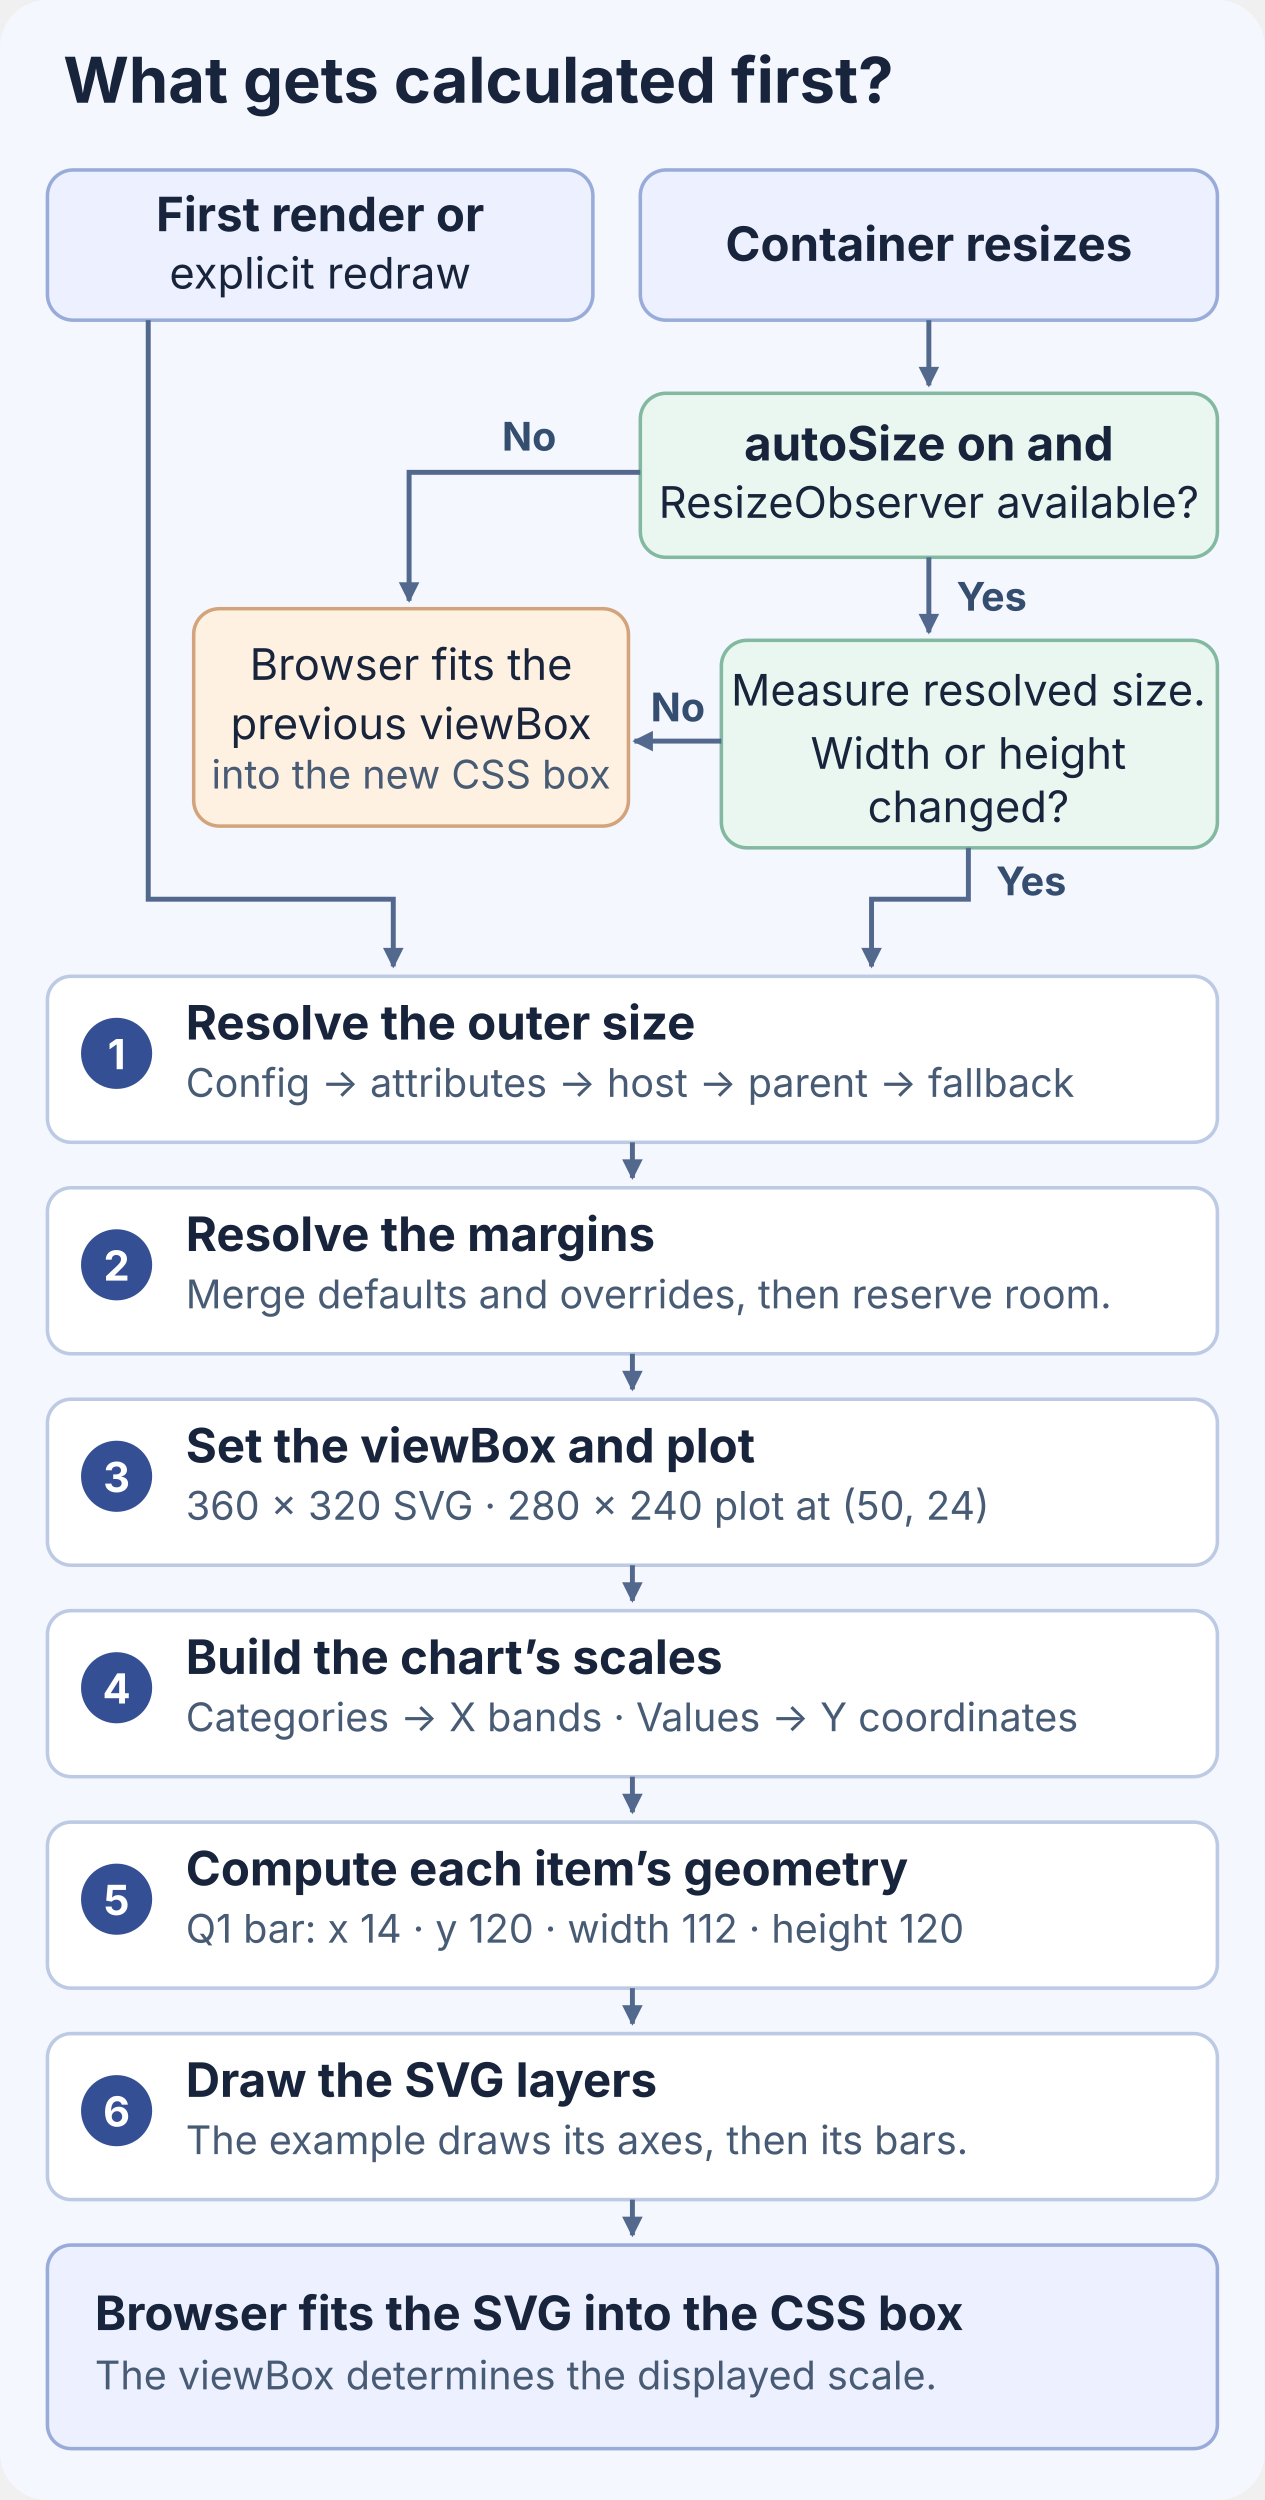
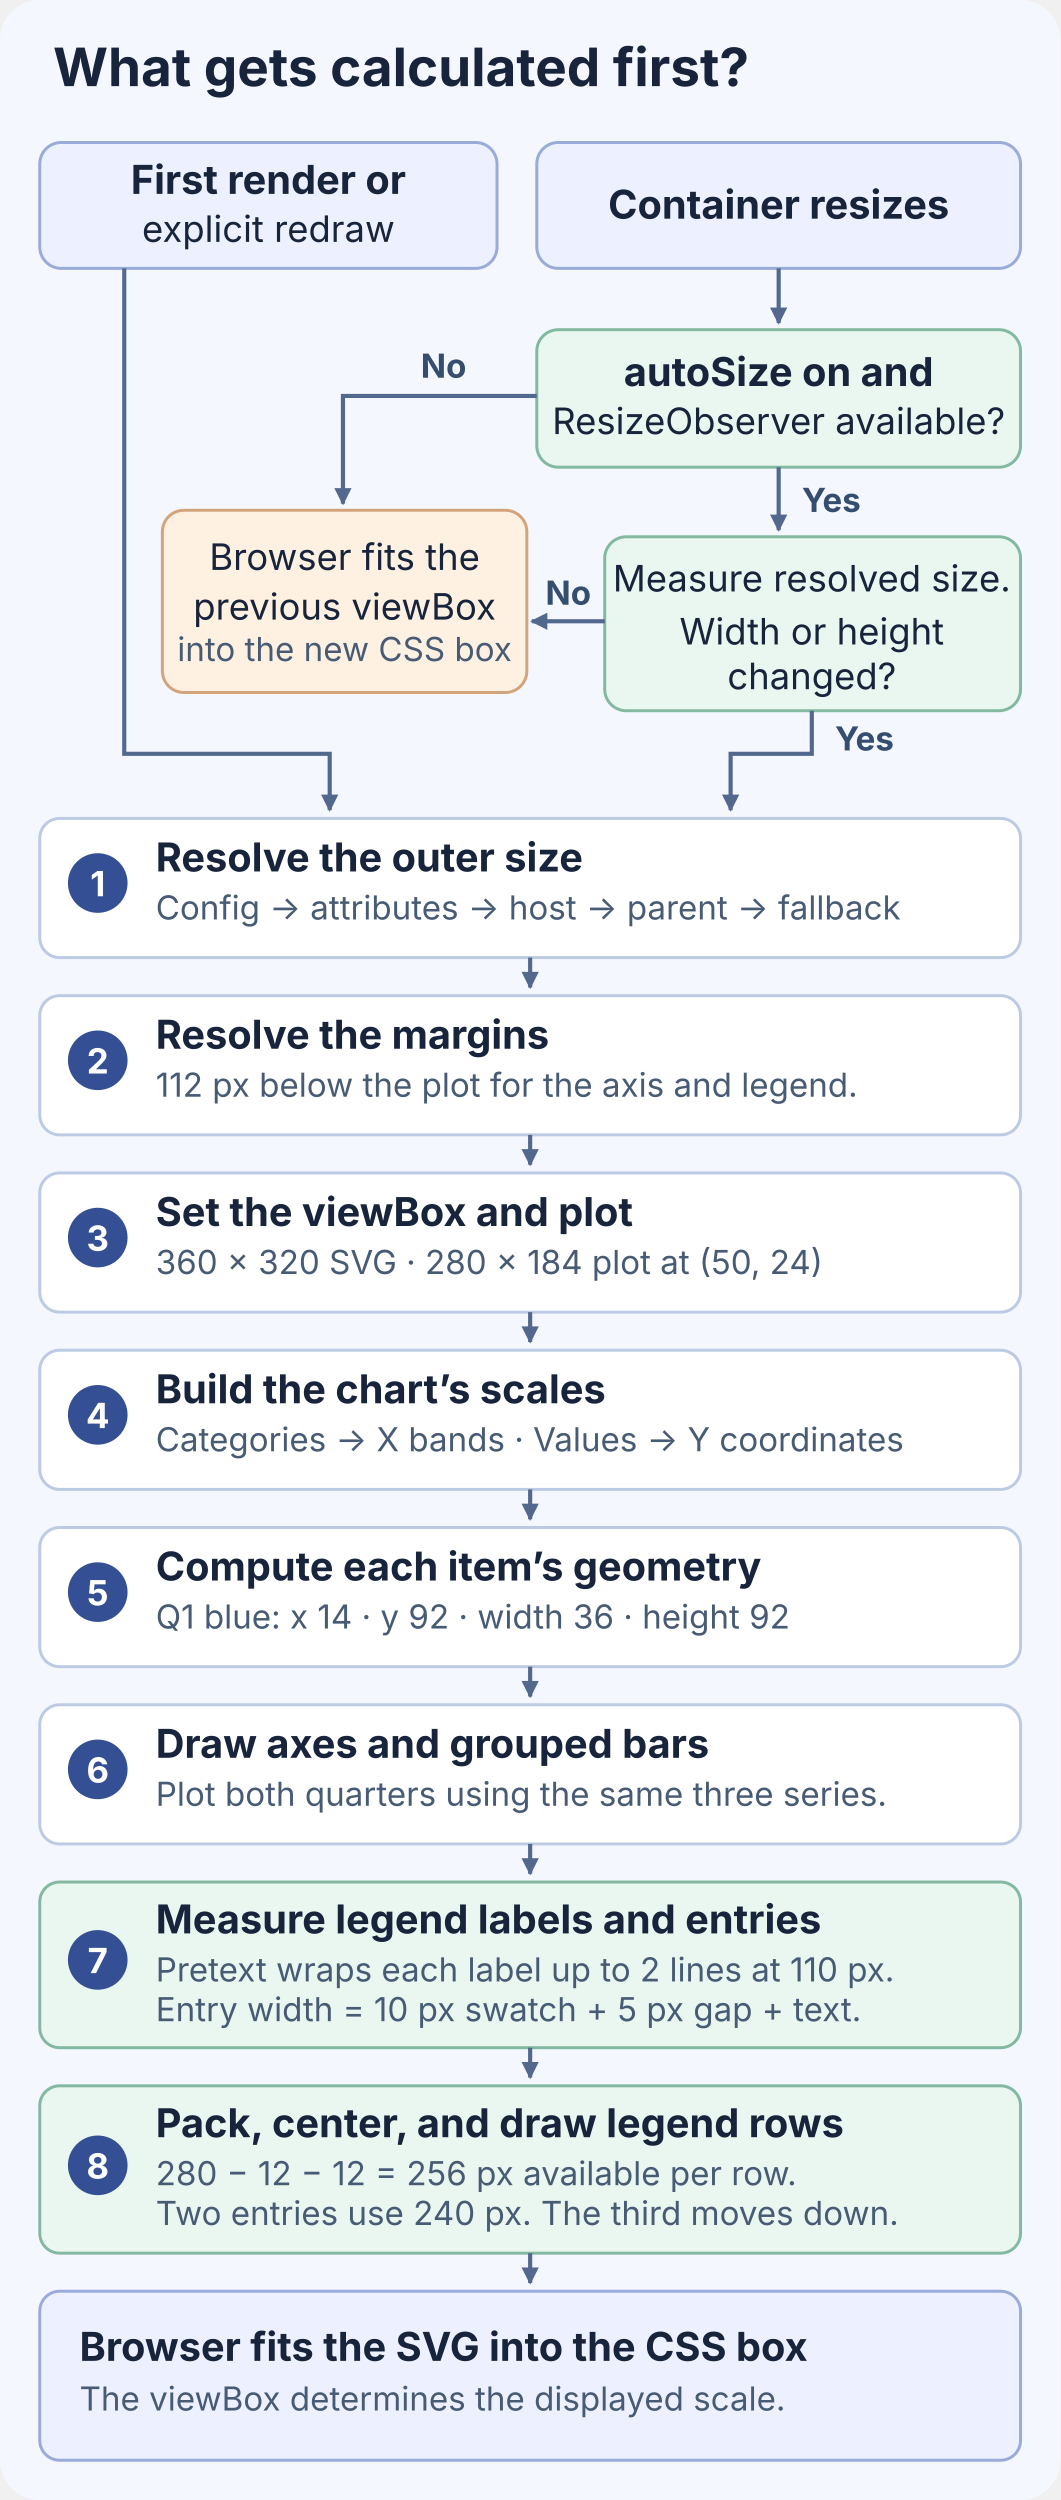
- <svg xmlns="http://www.w3.org/2000/svg" width="640" height="1265" viewBox="0 0 640 1265" role="img" aria-labelledby="title desc">
+ <svg xmlns="http://www.w3.org/2000/svg" width="640" height="1509" viewBox="0 0 640 1509" role="img" aria-labelledby="title desc">
  <style>
    text { font-family: system-ui, -apple-system, sans-serif; fill: #17243b; }
    .heading { font-size: 32px; font-weight: 750; }
    .label { font-size: 24px; font-weight: 680; }
    .body { font-size: 22px; }
    .small { font-size: 20px; }
    .muted { fill: #485b75; }
    .center { text-anchor: middle; }
    .event { fill: #edf1ff; stroke: #99abd8; stroke-width: 1.8; }
    .resize { fill: #eaf7f0; stroke: #83b9a0; stroke-width: 1.8; }
    .keep { fill: #fff1e2; stroke: #d3a47b; stroke-width: 1.8; }
    .calc { fill: #fff; stroke: #bccae4; stroke-width: 1.8; }
    .edge { fill: none; stroke: #52688d; stroke-width: 2.5; marker-end: url(#arrow); }
    .edge-text { fill: #354e6f; font-size: 20px; font-weight: 650; }
    .num { fill: #354f94; }
    .num-text { fill: #fff; font-size: 21px; font-weight: 750; text-anchor: middle; }
  </style>
-   <rect width="640" height="1265" rx="24" fill="#f5f7ff" />
+   <rect width="640" height="1509" rx="24" fill="#f5f7ff" />
  <defs>
    <marker id="arrow" viewBox="0 0 12 12" refX="10" refY="6" markerWidth="5" markerHeight="5" orient="auto-start-reverse">
      <path d="M1 1l10 5-10 5z" fill="#52688d" />
    </marker>
  </defs>
  <text x="32" y="52" class="heading">What gets calculated first?</text>
  <rect x="24" y="86" width="276" height="76" rx="13" class="event" />
  <rect x="324" y="86" width="292" height="76" rx="13" class="event" />
  <text x="162" y="117" class="label center">First render or</text>
  <text x="162" y="146" class="body center">explicit redraw</text>
  <text x="470" y="132" class="label center">Container resizes</text>
  <path class="edge" d="M75 162v293h124v34" />
  <path class="edge" d="M470 162v33" />
  <rect x="324" y="199" width="292" height="83" rx="13" class="resize" />
  <text x="470" y="233" class="label center">autoSize on and</text>
  <text x="470" y="262" class="body center">ResizeObserver available?</text>
  <path class="edge" d="M324 239H207v65" />
  <text x="254" y="228" class="edge-text">No</text>
  <path class="edge" d="M470 282v38" />
  <text x="484" y="309" class="edge-text">Yes</text>
  <rect x="98" y="308" width="220" height="110" rx="13" class="keep" />
  <text x="208" y="344" class="body center">Browser fits the</text>
  <text x="208" y="374" class="body center">previous viewBox</text>
  <text x="208" y="399" class="small center muted">into the new CSS box</text>
  <rect x="365" y="324" width="251" height="105" rx="13" class="resize" />
  <text x="490" y="357" class="body center">Measure resolved size.</text>
  <text x="490" y="389" class="body center">Width or height</text>
  <text x="490" y="416" class="body center">changed?</text>
  <path class="edge" d="M365 375h-44" />
  <text x="343" y="365" class="edge-text center">No</text>
  <path class="edge" d="M490 429v26h-49v34" />
  <text x="504" y="453" class="edge-text">Yes</text>
  <rect x="24" y="494" width="592" height="84" rx="12" class="calc" />
  <circle cx="59" cy="533" r="18" class="num" />
  <text x="59" y="541" class="num-text">1</text>
  <text x="94" y="526" class="label">Resolve the outer size</text>
  <text x="94" y="555" class="small muted">Config → attributes → host → parent → fallback</text>
  <path class="edge" d="M320 578v18" />
  <rect x="24" y="601" width="592" height="84" rx="12" class="calc" />
  <circle cx="59" cy="640" r="18" class="num" />
  <text x="59" y="648" class="num-text">2</text>
  <text x="94" y="633" class="label">Resolve the margins</text>
-   <text x="94" y="662" class="small muted">Merge defaults and overrides, then reserve room.</text>
+   <text x="94" y="662" class="small muted">112 px below the plot for the axis and legend.</text>
  <path class="edge" d="M320 685v18" />
  <rect x="24" y="708" width="592" height="84" rx="12" class="calc" />
  <circle cx="59" cy="747" r="18" class="num" />
  <text x="59" y="755" class="num-text">3</text>
  <text x="94" y="740" class="label">Set the viewBox and plot</text>
-   <text x="94" y="769" class="small muted">360 × 320 SVG · 280 × 240 plot at (50, 24)</text>
+   <text x="94" y="769" class="small muted">360 × 320 SVG · 280 × 184 plot at (50, 24)</text>
  <path class="edge" d="M320 792v18" />
  <rect x="24" y="815" width="592" height="84" rx="12" class="calc" />
  <circle cx="59" cy="854" r="18" class="num" />
  <text x="59" y="862" class="num-text">4</text>
  <text x="94" y="847" class="label">Build the chart’s scales</text>
  <text x="94" y="876" class="small muted">Categories → X bands · Values → Y coordinates</text>
  <path class="edge" d="M320 899v18" />
  <rect x="24" y="922" width="592" height="84" rx="12" class="calc" />
  <circle cx="59" cy="961" r="18" class="num" />
  <text x="59" y="969" class="num-text">5</text>
  <text x="94" y="954" class="label">Compute each item’s geometry</text>
-   <text x="94" y="983" class="small muted">Q1 bar: x 14 · y 120 · width 112 · height 120</text>
+   <text x="94" y="983" class="small muted">Q1 blue: x 14 · y 92 · width 36 · height 92</text>
  <path class="edge" d="M320 1006v18" />
  <rect x="24" y="1029" width="592" height="84" rx="12" class="calc" />
  <circle cx="59" cy="1068" r="18" class="num" />
  <text x="59" y="1076" class="num-text">6</text>
-   <text x="94" y="1061" class="label">Draw the SVG layers</text>
-   <text x="94" y="1090" class="small muted">The example draws its axes, then its bars.</text>
+   <text x="94" y="1061" class="label">Draw axes and grouped bars</text>
+   <text x="94" y="1090" class="small muted">Plot both quarters using the same three series.</text>
  <path class="edge" d="M320 1113v18" />
-   <rect x="24" y="1136" width="592" height="103" rx="12" class="event" />
-   <text x="48" y="1179" class="label">Browser fits the SVG into the CSS box</text>
-   <text x="48" y="1209" class="small muted">The viewBox determines the displayed scale.</text>
+   <rect x="24" y="1136" width="592" height="100" rx="12" class="resize" />
+   <circle cx="59" cy="1183" r="18" class="num" />
+   <text x="59" y="1191" class="num-text">7</text>
+   <text x="94" y="1167" class="label">Measure legend labels and entries</text>
+   <text x="94" y="1196" class="small muted">Pretext wraps each label up to 2 lines at 110 px.</text>
+   <text x="94" y="1220" class="small muted">Entry width = 10 px swatch + 5 px gap + text.</text>
+   <path class="edge" d="M320 1236v18" />
+   <rect x="24" y="1259" width="592" height="101" rx="12" class="resize" />
+   <circle cx="59" cy="1307" r="18" class="num" />
+   <text x="59" y="1315" class="num-text">8</text>
+   <text x="94" y="1290" class="label">Pack, center, and draw legend rows</text>
+   <text x="94" y="1319" class="small muted">280 − 12 − 12 = 256 px available per row.</text>
+   <text x="94" y="1343" class="small muted">Two entries use 240 px. The third moves down.</text>
+   <path class="edge" d="M320 1360v18" />
+   <rect x="24" y="1383" width="592" height="102" rx="12" class="event" />
+   <text x="48" y="1425" class="label">Browser fits the SVG into the CSS box</text>
+   <text x="48" y="1455" class="small muted">The viewBox determines the displayed scale.</text>
</svg>
